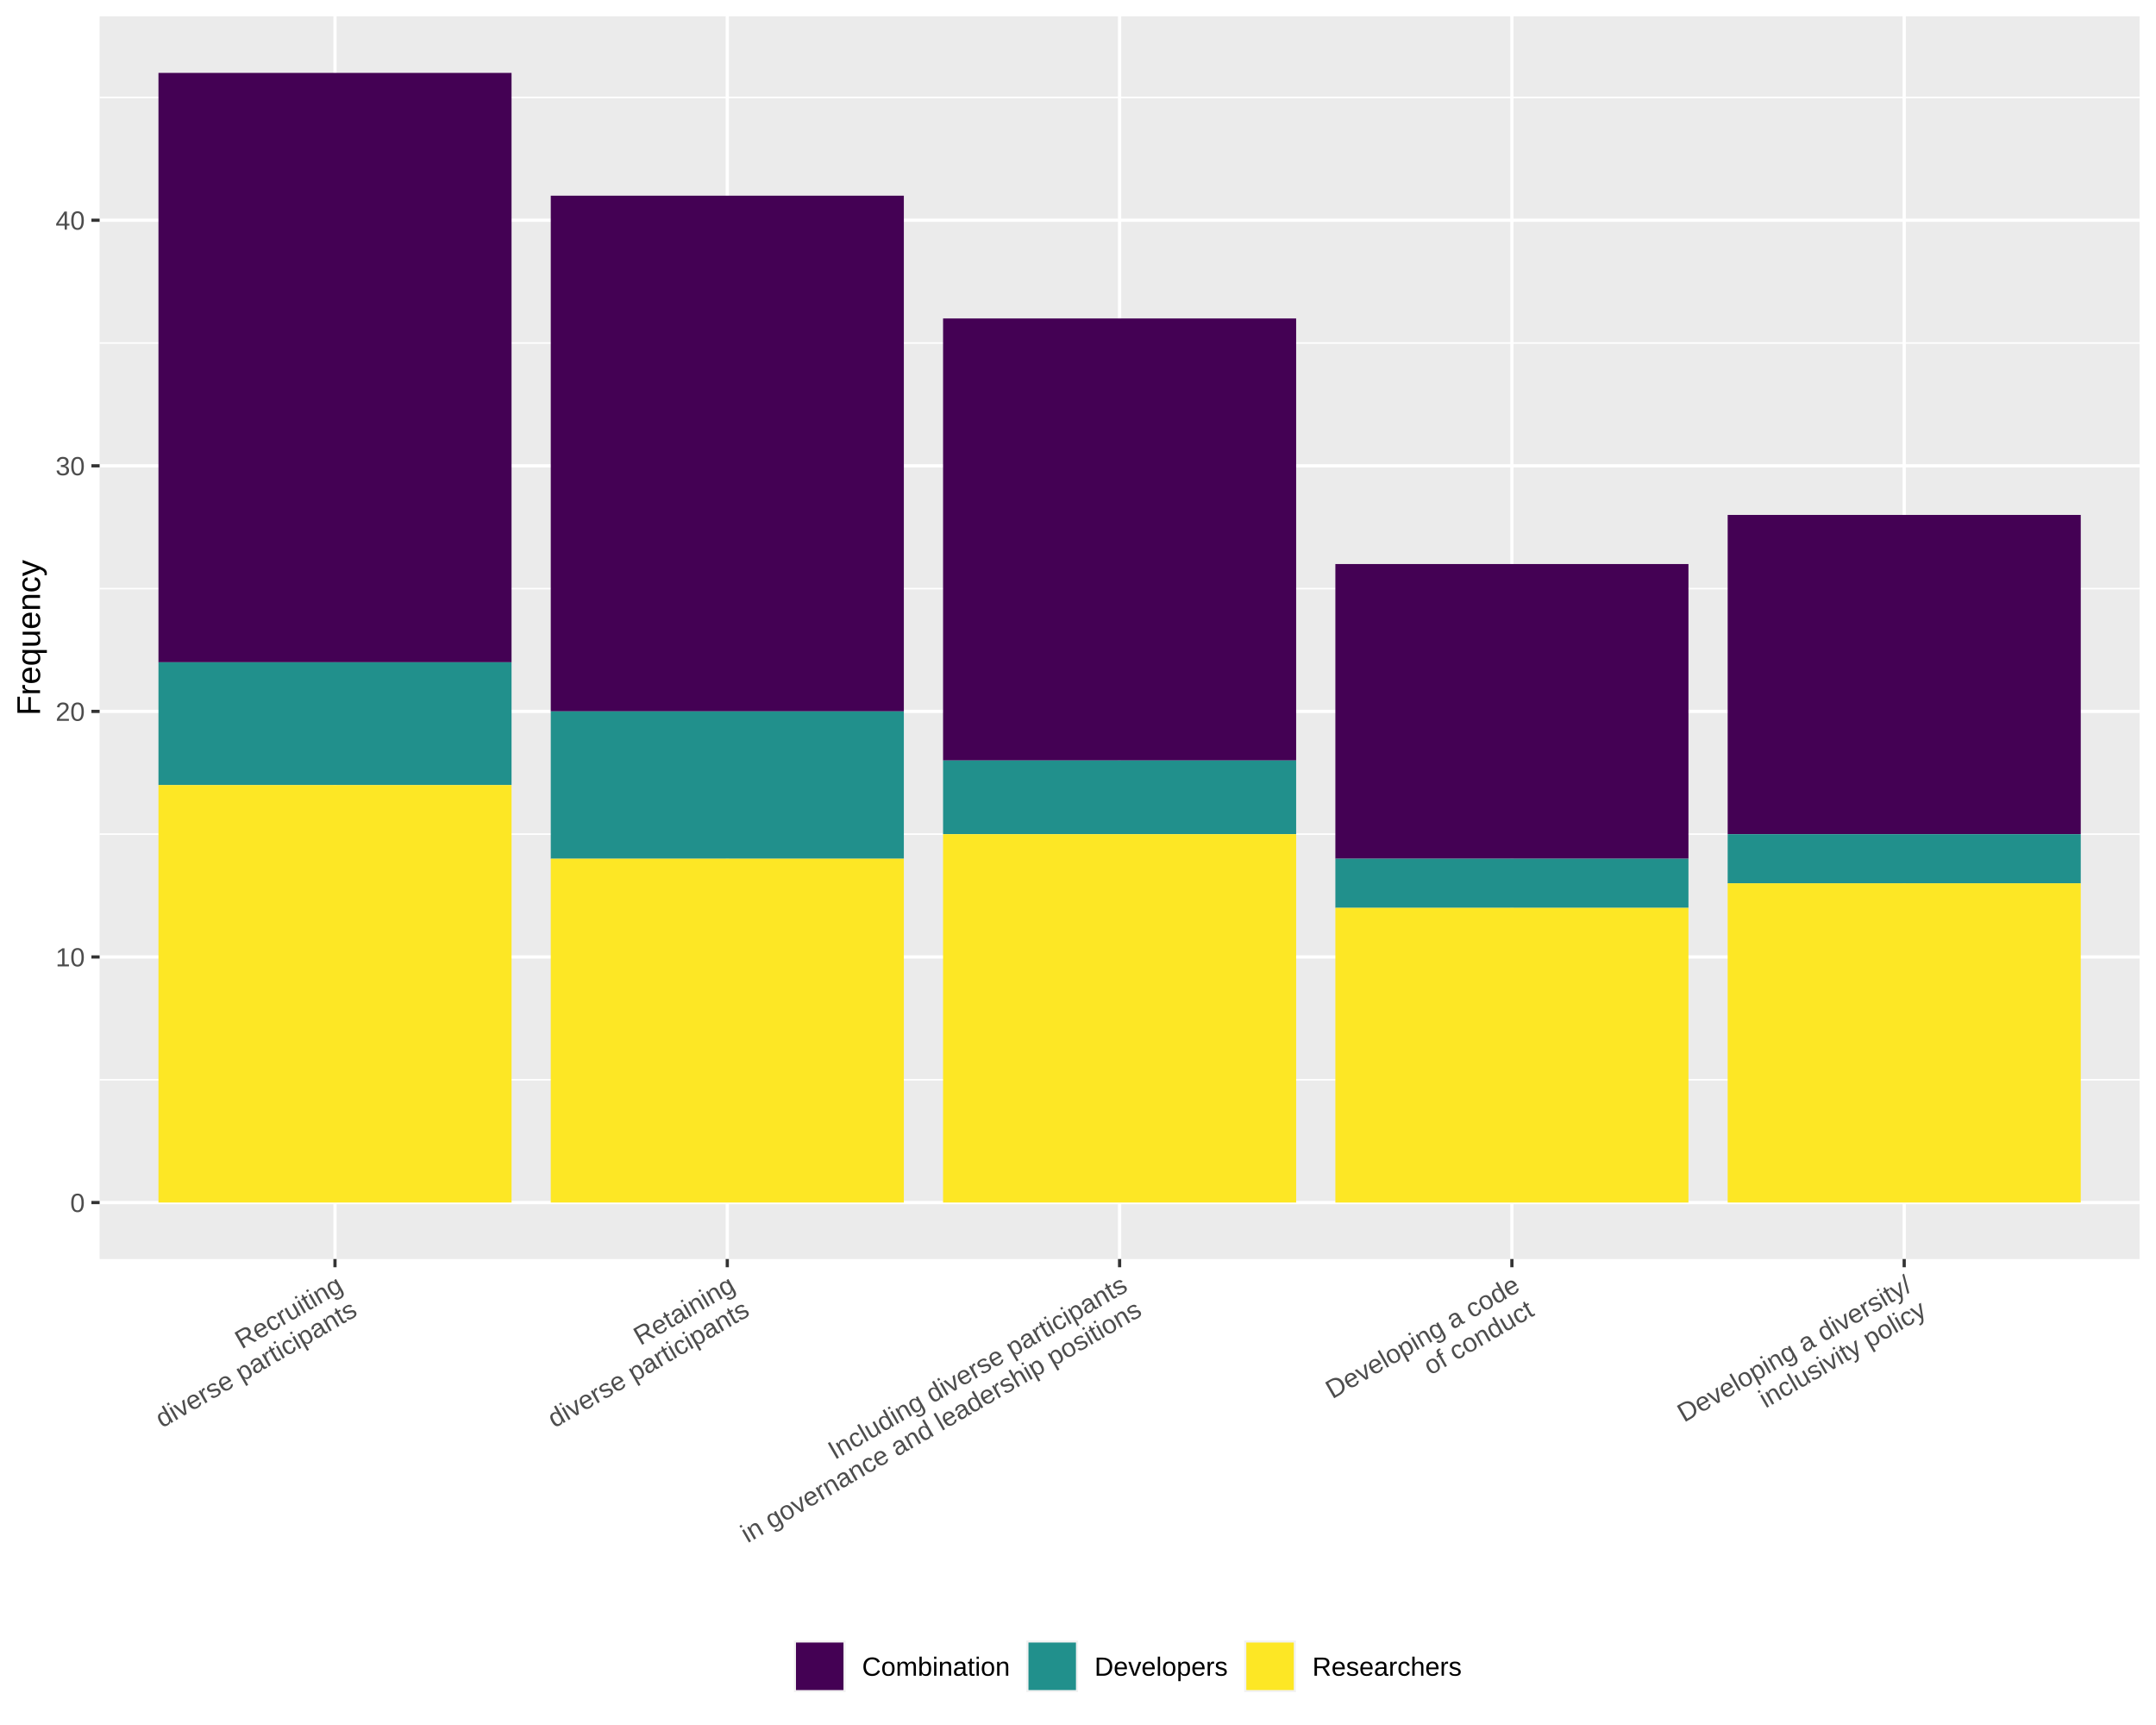
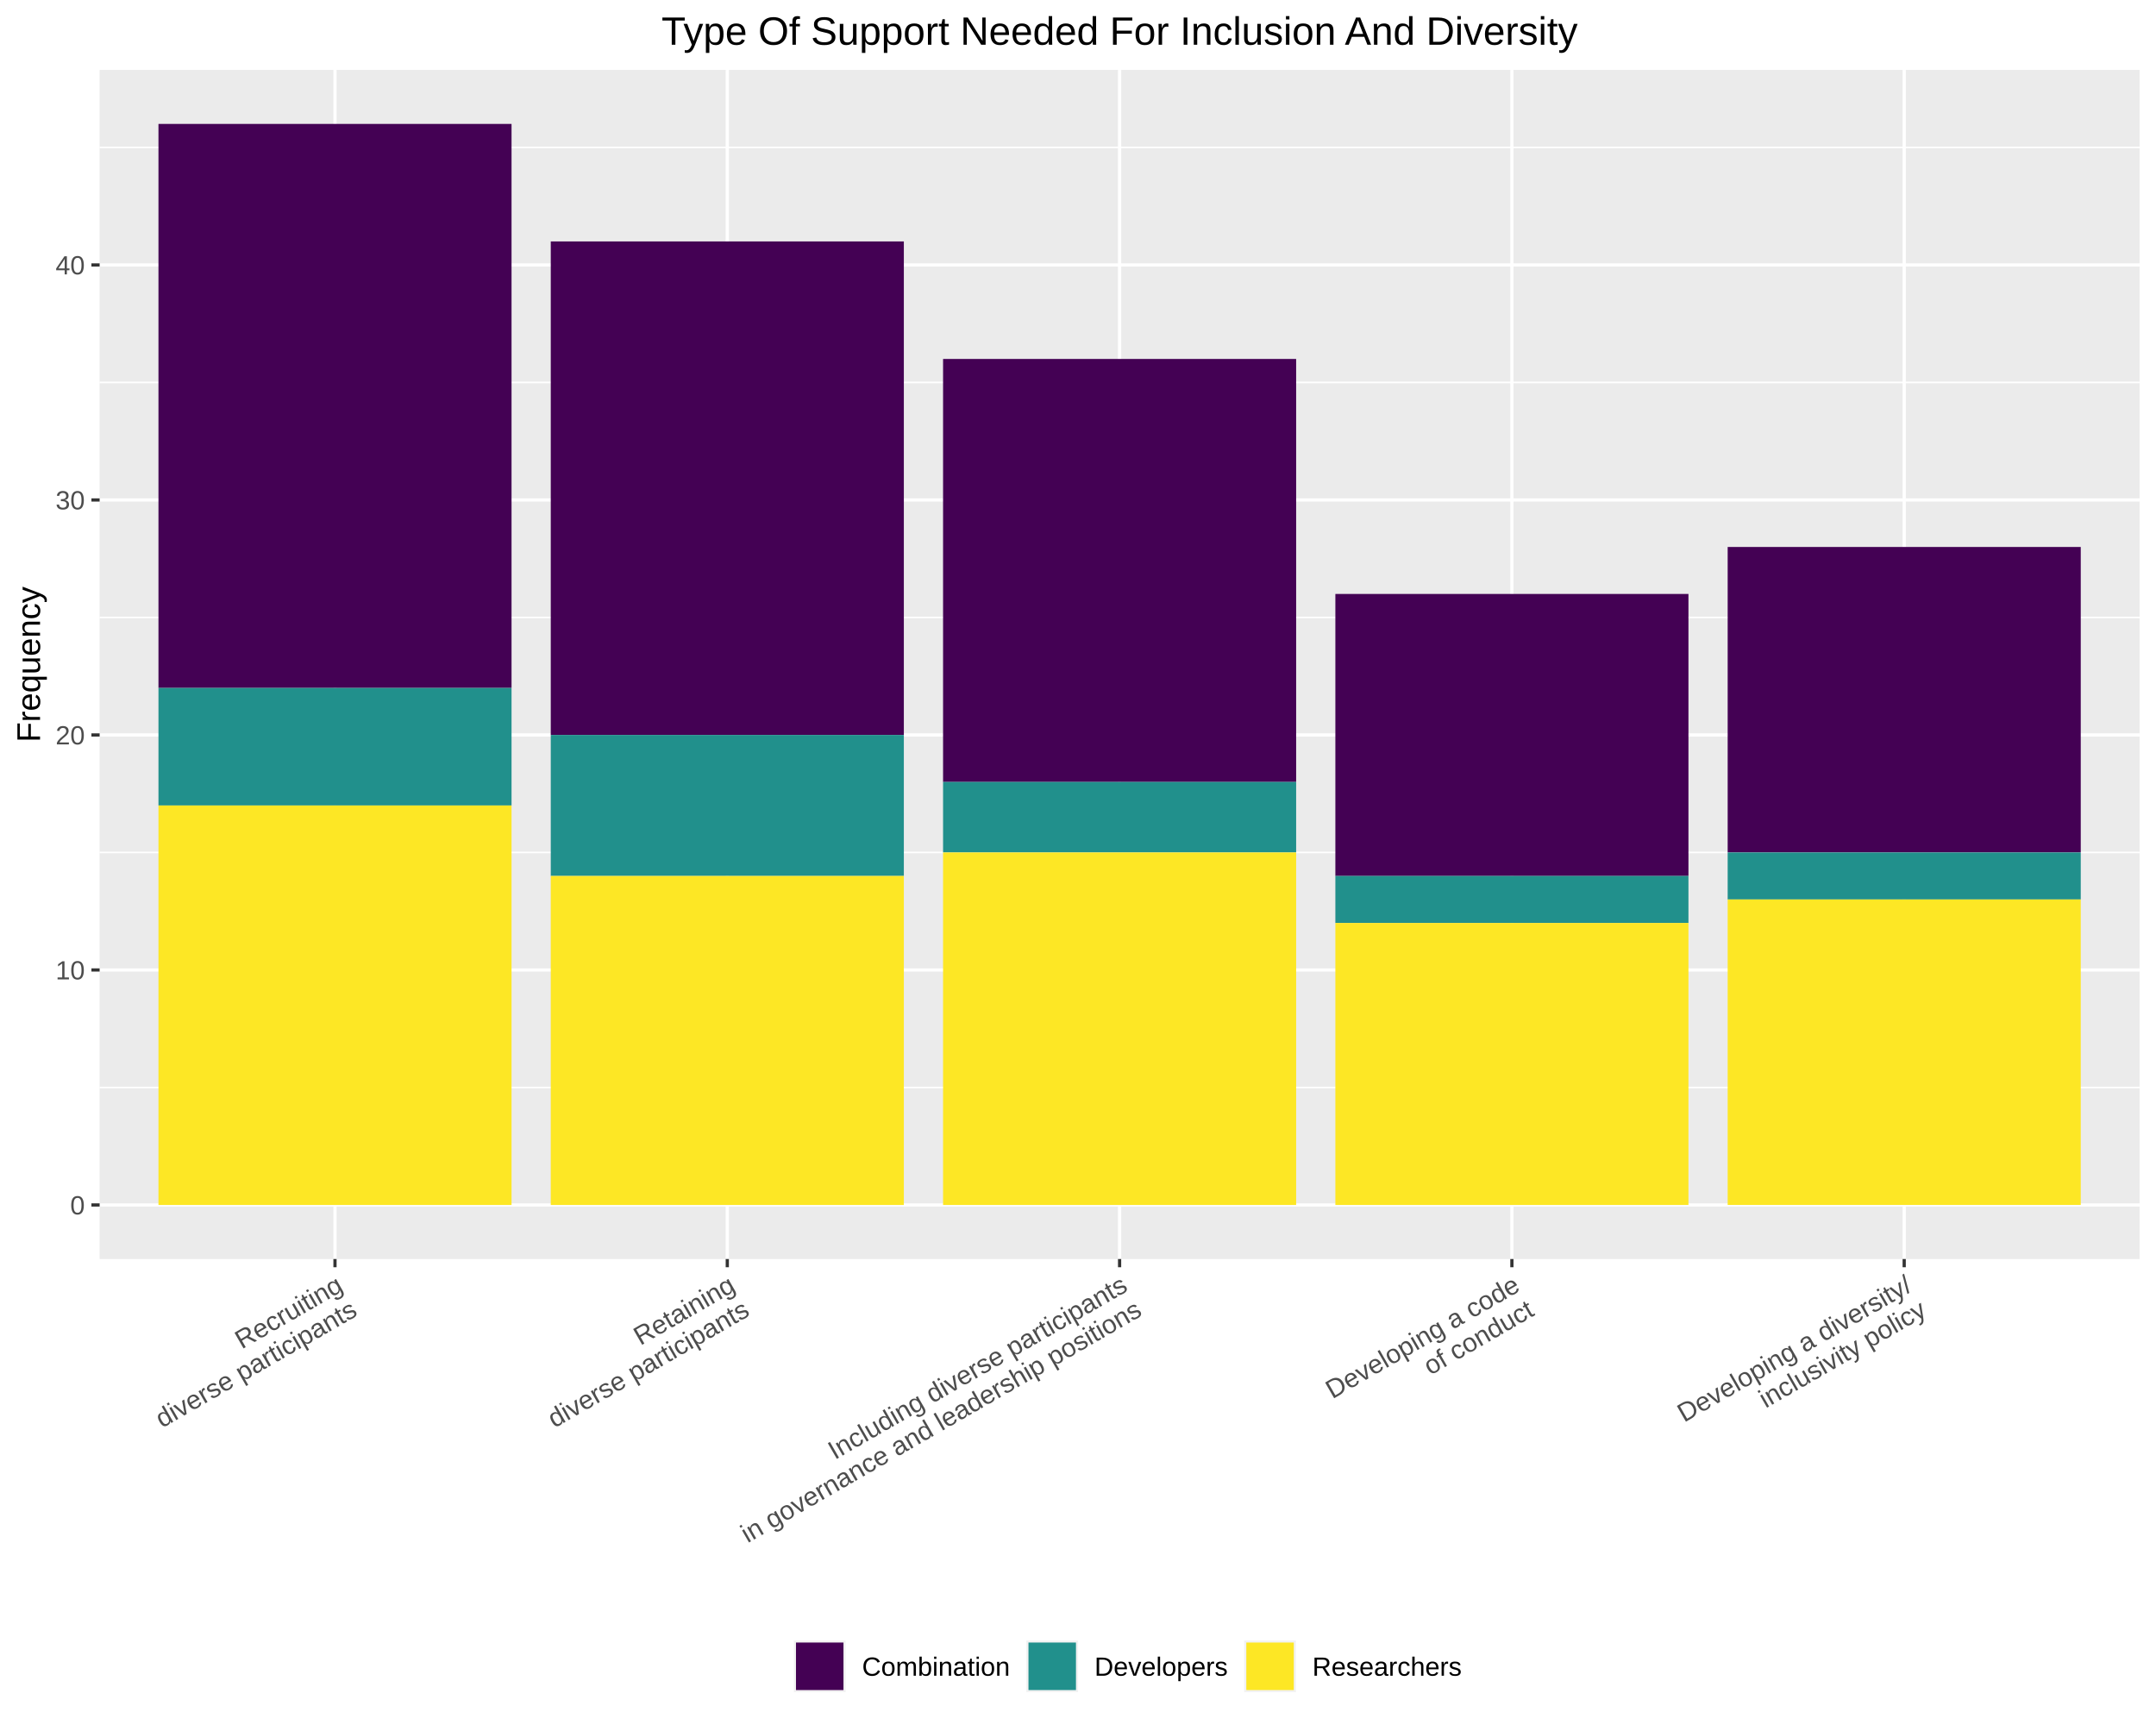
<svg xmlns="http://www.w3.org/2000/svg" class="svglite" width="720.00pt" height="576.00pt" viewBox="0 0 720.00 576.00">
  <defs>
    <style type="text/css">
    .svglite line, .svglite polyline, .svglite polygon, .svglite path, .svglite rect, .svglite circle {
      fill: none;
      stroke: #000000;
      stroke-linecap: round;
      stroke-linejoin: round;
      stroke-miterlimit: 10.00;
    }
    .svglite text {
      white-space: pre;
    }
  </style>
  </defs>
  <rect width="100%" height="100%" style="stroke: none; fill: #FFFFFF;" />
  <defs>
    <clipPath id="cpMC4wMHw3MjAuMDB8MC4wMHw1NzYuMDA=">
      <rect x="0.00" y="0.00" width="720.00" height="576.00" />
    </clipPath>
  </defs>
  <g clip-path="url(#cpMC4wMHw3MjAuMDB8MC4wMHw1NzYuMDA=)">
    <rect x="0.00" y="0.00" width="720.00" height="576.00" style="stroke-width: 1.07; stroke: #FFFFFF; fill: #FFFFFF;" />
  </g>
  <defs>
-     <clipPath id="cpMzMuMjd8NzE0LjUyfDUuNDh8NDIwLjQx">
-       <rect x="33.27" y="5.48" width="681.25" height="414.93" />
+     <clipPath id="cpMzMuMjd8NzE0LjUyfDIzLjM0fDQyMC40MQ==">
+       <rect x="33.27" y="23.34" width="681.25" height="397.07" />
    </clipPath>
  </defs>
-   <g clip-path="url(#cpMzMuMjd8NzE0LjUyfDUuNDh8NDIwLjQx)">
-     <rect x="33.27" y="5.48" width="681.25" height="414.93" style="stroke-width: 1.07; stroke: none; fill: #EBEBEB;" />
-     <polyline points="33.27,360.55 714.52,360.55 " style="stroke-width: 0.53; stroke: #FFFFFF; stroke-linecap: butt;" />
-     <polyline points="33.27,278.54 714.52,278.54 " style="stroke-width: 0.53; stroke: #FFFFFF; stroke-linecap: butt;" />
-     <polyline points="33.27,196.54 714.52,196.54 " style="stroke-width: 0.53; stroke: #FFFFFF; stroke-linecap: butt;" />
-     <polyline points="33.27,114.54 714.52,114.54 " style="stroke-width: 0.53; stroke: #FFFFFF; stroke-linecap: butt;" />
-     <polyline points="33.27,32.54 714.52,32.54 " style="stroke-width: 0.53; stroke: #FFFFFF; stroke-linecap: butt;" />
-     <polyline points="33.27,401.55 714.52,401.55 " style="stroke-width: 1.07; stroke: #FFFFFF; stroke-linecap: butt;" />
-     <polyline points="33.27,319.55 714.52,319.55 " style="stroke-width: 1.07; stroke: #FFFFFF; stroke-linecap: butt;" />
-     <polyline points="33.27,237.54 714.52,237.54 " style="stroke-width: 1.07; stroke: #FFFFFF; stroke-linecap: butt;" />
-     <polyline points="33.27,155.54 714.52,155.54 " style="stroke-width: 1.07; stroke: #FFFFFF; stroke-linecap: butt;" />
-     <polyline points="33.27,73.54 714.52,73.54 " style="stroke-width: 1.07; stroke: #FFFFFF; stroke-linecap: butt;" />
-     <polyline points="111.87,420.41 111.87,5.48 " style="stroke-width: 1.07; stroke: #FFFFFF; stroke-linecap: butt;" />
-     <polyline points="242.88,420.41 242.88,5.48 " style="stroke-width: 1.07; stroke: #FFFFFF; stroke-linecap: butt;" />
-     <polyline points="373.89,420.41 373.89,5.48 " style="stroke-width: 1.07; stroke: #FFFFFF; stroke-linecap: butt;" />
-     <polyline points="504.90,420.41 504.90,5.48 " style="stroke-width: 1.07; stroke: #FFFFFF; stroke-linecap: butt;" />
-     <polyline points="635.91,420.41 635.91,5.48 " style="stroke-width: 1.07; stroke: #FFFFFF; stroke-linecap: butt;" />
-     <rect x="52.92" y="24.34" width="117.91" height="196.80" style="stroke-width: 1.07; stroke: none; stroke-linecap: square; stroke-linejoin: miter; fill: #440154;" />
-     <rect x="52.92" y="221.14" width="117.91" height="41.00" style="stroke-width: 1.07; stroke: none; stroke-linecap: square; stroke-linejoin: miter; fill: #21908C;" />
-     <rect x="52.92" y="262.14" width="117.91" height="139.40" style="stroke-width: 1.07; stroke: none; stroke-linecap: square; stroke-linejoin: miter; fill: #FDE725;" />
-     <rect x="183.93" y="65.34" width="117.91" height="172.20" style="stroke-width: 1.07; stroke: none; stroke-linecap: square; stroke-linejoin: miter; fill: #440154;" />
-     <rect x="183.93" y="237.54" width="117.91" height="49.20" style="stroke-width: 1.07; stroke: none; stroke-linecap: square; stroke-linejoin: miter; fill: #21908C;" />
-     <rect x="183.93" y="286.74" width="117.91" height="114.80" style="stroke-width: 1.07; stroke: none; stroke-linecap: square; stroke-linejoin: miter; fill: #FDE725;" />
-     <rect x="314.94" y="106.34" width="117.91" height="147.60" style="stroke-width: 1.07; stroke: none; stroke-linecap: square; stroke-linejoin: miter; fill: #440154;" />
-     <rect x="314.94" y="253.94" width="117.91" height="24.60" style="stroke-width: 1.07; stroke: none; stroke-linecap: square; stroke-linejoin: miter; fill: #21908C;" />
-     <rect x="314.94" y="278.54" width="117.91" height="123.00" style="stroke-width: 1.07; stroke: none; stroke-linecap: square; stroke-linejoin: miter; fill: #FDE725;" />
-     <rect x="445.95" y="188.34" width="117.91" height="98.40" style="stroke-width: 1.07; stroke: none; stroke-linecap: square; stroke-linejoin: miter; fill: #440154;" />
-     <rect x="445.95" y="286.74" width="117.91" height="16.40" style="stroke-width: 1.07; stroke: none; stroke-linecap: square; stroke-linejoin: miter; fill: #21908C;" />
-     <rect x="445.95" y="303.15" width="117.91" height="98.40" style="stroke-width: 1.07; stroke: none; stroke-linecap: square; stroke-linejoin: miter; fill: #FDE725;" />
-     <rect x="576.96" y="171.94" width="117.91" height="106.60" style="stroke-width: 1.07; stroke: none; stroke-linecap: square; stroke-linejoin: miter; fill: #440154;" />
-     <rect x="576.96" y="278.54" width="117.91" height="16.40" style="stroke-width: 1.07; stroke: none; stroke-linecap: square; stroke-linejoin: miter; fill: #21908C;" />
-     <rect x="576.96" y="294.94" width="117.91" height="106.60" style="stroke-width: 1.07; stroke: none; stroke-linecap: square; stroke-linejoin: miter; fill: #FDE725;" />
+   <g clip-path="url(#cpMzMuMjd8NzE0LjUyfDIzLjM0fDQyMC40MQ==)">
+     <rect x="33.27" y="23.34" width="681.25" height="397.07" style="stroke-width: 1.07; stroke: none; fill: #EBEBEB;" />
+     <polyline points="33.27,363.12 714.52,363.12 " style="stroke-width: 0.53; stroke: #FFFFFF; stroke-linecap: butt;" />
+     <polyline points="33.27,284.65 714.52,284.65 " style="stroke-width: 0.53; stroke: #FFFFFF; stroke-linecap: butt;" />
+     <polyline points="33.27,206.18 714.52,206.18 " style="stroke-width: 0.53; stroke: #FFFFFF; stroke-linecap: butt;" />
+     <polyline points="33.27,127.70 714.52,127.70 " style="stroke-width: 0.53; stroke: #FFFFFF; stroke-linecap: butt;" />
+     <polyline points="33.27,49.23 714.52,49.23 " style="stroke-width: 0.53; stroke: #FFFFFF; stroke-linecap: butt;" />
+     <polyline points="33.27,402.36 714.52,402.36 " style="stroke-width: 1.07; stroke: #FFFFFF; stroke-linecap: butt;" />
+     <polyline points="33.27,323.89 714.52,323.89 " style="stroke-width: 1.07; stroke: #FFFFFF; stroke-linecap: butt;" />
+     <polyline points="33.27,245.41 714.52,245.41 " style="stroke-width: 1.07; stroke: #FFFFFF; stroke-linecap: butt;" />
+     <polyline points="33.27,166.94 714.52,166.94 " style="stroke-width: 1.07; stroke: #FFFFFF; stroke-linecap: butt;" />
+     <polyline points="33.27,88.47 714.52,88.47 " style="stroke-width: 1.07; stroke: #FFFFFF; stroke-linecap: butt;" />
+     <polyline points="111.87,420.41 111.87,23.34 " style="stroke-width: 1.07; stroke: #FFFFFF; stroke-linecap: butt;" />
+     <polyline points="242.88,420.41 242.88,23.34 " style="stroke-width: 1.07; stroke: #FFFFFF; stroke-linecap: butt;" />
+     <polyline points="373.89,420.41 373.89,23.34 " style="stroke-width: 1.07; stroke: #FFFFFF; stroke-linecap: butt;" />
+     <polyline points="504.90,420.41 504.90,23.34 " style="stroke-width: 1.07; stroke: #FFFFFF; stroke-linecap: butt;" />
+     <polyline points="635.91,420.41 635.91,23.34 " style="stroke-width: 1.07; stroke: #FFFFFF; stroke-linecap: butt;" />
+     <rect x="52.92" y="41.38" width="117.91" height="188.33" style="stroke-width: 1.07; stroke: none; stroke-linecap: square; stroke-linejoin: miter; fill: #440154;" />
+     <rect x="52.92" y="229.72" width="117.91" height="39.24" style="stroke-width: 1.07; stroke: none; stroke-linecap: square; stroke-linejoin: miter; fill: #21908C;" />
+     <rect x="52.92" y="268.96" width="117.91" height="133.40" style="stroke-width: 1.07; stroke: none; stroke-linecap: square; stroke-linejoin: miter; fill: #FDE725;" />
+     <rect x="183.93" y="80.62" width="117.91" height="164.79" style="stroke-width: 1.07; stroke: none; stroke-linecap: square; stroke-linejoin: miter; fill: #440154;" />
+     <rect x="183.93" y="245.41" width="117.91" height="47.08" style="stroke-width: 1.07; stroke: none; stroke-linecap: square; stroke-linejoin: miter; fill: #21908C;" />
+     <rect x="183.93" y="292.50" width="117.91" height="109.86" style="stroke-width: 1.07; stroke: none; stroke-linecap: square; stroke-linejoin: miter; fill: #FDE725;" />
+     <rect x="314.94" y="119.86" width="117.91" height="141.25" style="stroke-width: 1.07; stroke: none; stroke-linecap: square; stroke-linejoin: miter; fill: #440154;" />
+     <rect x="314.94" y="261.11" width="117.91" height="23.54" style="stroke-width: 1.07; stroke: none; stroke-linecap: square; stroke-linejoin: miter; fill: #21908C;" />
+     <rect x="314.94" y="284.65" width="117.91" height="117.71" style="stroke-width: 1.07; stroke: none; stroke-linecap: square; stroke-linejoin: miter; fill: #FDE725;" />
+     <rect x="445.95" y="198.33" width="117.91" height="94.17" style="stroke-width: 1.07; stroke: none; stroke-linecap: square; stroke-linejoin: miter; fill: #440154;" />
+     <rect x="445.95" y="292.50" width="117.91" height="15.69" style="stroke-width: 1.07; stroke: none; stroke-linecap: square; stroke-linejoin: miter; fill: #21908C;" />
+     <rect x="445.95" y="308.19" width="117.91" height="94.17" style="stroke-width: 1.07; stroke: none; stroke-linecap: square; stroke-linejoin: miter; fill: #FDE725;" />
+     <rect x="576.96" y="182.64" width="117.91" height="102.01" style="stroke-width: 1.07; stroke: none; stroke-linecap: square; stroke-linejoin: miter; fill: #440154;" />
+     <rect x="576.96" y="284.65" width="117.91" height="15.69" style="stroke-width: 1.07; stroke: none; stroke-linecap: square; stroke-linejoin: miter; fill: #21908C;" />
+     <rect x="576.96" y="300.34" width="117.91" height="102.01" style="stroke-width: 1.07; stroke: none; stroke-linecap: square; stroke-linejoin: miter; fill: #FDE725;" />
  </g>
  <g clip-path="url(#cpMC4wMHw3MjAuMDB8MC4wMHw1NzYuMDA=)">
-     <text x="28.34" y="404.70" text-anchor="end" style="font-size: 8.80px;fill: #4D4D4D; font-family: &quot;Arial&quot;;" textLength="4.90px" lengthAdjust="spacingAndGlyphs">0</text>
-     <text x="28.34" y="322.70" text-anchor="end" style="font-size: 8.80px;fill: #4D4D4D; font-family: &quot;Arial&quot;;" textLength="9.79px" lengthAdjust="spacingAndGlyphs">10</text>
-     <text x="28.34" y="240.70" text-anchor="end" style="font-size: 8.80px;fill: #4D4D4D; font-family: &quot;Arial&quot;;" textLength="9.79px" lengthAdjust="spacingAndGlyphs">20</text>
-     <text x="28.34" y="158.70" text-anchor="end" style="font-size: 8.80px;fill: #4D4D4D; font-family: &quot;Arial&quot;;" textLength="9.79px" lengthAdjust="spacingAndGlyphs">30</text>
-     <text x="28.34" y="76.69" text-anchor="end" style="font-size: 8.80px;fill: #4D4D4D; font-family: &quot;Arial&quot;;" textLength="9.79px" lengthAdjust="spacingAndGlyphs">40</text>
-     <polyline points="30.53,401.55 33.27,401.55 " style="stroke-width: 1.07; stroke: #333333; stroke-linecap: butt;" />
-     <polyline points="30.53,319.55 33.27,319.55 " style="stroke-width: 1.07; stroke: #333333; stroke-linecap: butt;" />
-     <polyline points="30.53,237.54 33.27,237.54 " style="stroke-width: 1.07; stroke: #333333; stroke-linecap: butt;" />
-     <polyline points="30.53,155.54 33.27,155.54 " style="stroke-width: 1.07; stroke: #333333; stroke-linecap: butt;" />
-     <polyline points="30.53,73.54 33.27,73.54 " style="stroke-width: 1.07; stroke: #333333; stroke-linecap: butt;" />
+     <text x="28.34" y="405.51" text-anchor="end" style="font-size: 8.80px;fill: #4D4D4D; font-family: &quot;Arial&quot;;" textLength="4.90px" lengthAdjust="spacingAndGlyphs">0</text>
+     <text x="28.34" y="327.04" text-anchor="end" style="font-size: 8.80px;fill: #4D4D4D; font-family: &quot;Arial&quot;;" textLength="9.79px" lengthAdjust="spacingAndGlyphs">10</text>
+     <text x="28.34" y="248.57" text-anchor="end" style="font-size: 8.80px;fill: #4D4D4D; font-family: &quot;Arial&quot;;" textLength="9.79px" lengthAdjust="spacingAndGlyphs">20</text>
+     <text x="28.34" y="170.09" text-anchor="end" style="font-size: 8.80px;fill: #4D4D4D; font-family: &quot;Arial&quot;;" textLength="9.79px" lengthAdjust="spacingAndGlyphs">30</text>
+     <text x="28.34" y="91.62" text-anchor="end" style="font-size: 8.80px;fill: #4D4D4D; font-family: &quot;Arial&quot;;" textLength="9.79px" lengthAdjust="spacingAndGlyphs">40</text>
+     <polyline points="30.53,402.36 33.27,402.36 " style="stroke-width: 1.07; stroke: #333333; stroke-linecap: butt;" />
+     <polyline points="30.53,323.89 33.27,323.89 " style="stroke-width: 1.07; stroke: #333333; stroke-linecap: butt;" />
+     <polyline points="30.53,245.41 33.27,245.41 " style="stroke-width: 1.07; stroke: #333333; stroke-linecap: butt;" />
+     <polyline points="30.53,166.94 33.27,166.94 " style="stroke-width: 1.07; stroke: #333333; stroke-linecap: butt;" />
+     <polyline points="30.53,88.47 33.27,88.47 " style="stroke-width: 1.07; stroke: #333333; stroke-linecap: butt;" />
    <polyline points="111.87,423.15 111.87,420.41 " style="stroke-width: 1.07; stroke: #333333; stroke-linecap: butt;" />
    <polyline points="242.88,423.15 242.88,420.41 " style="stroke-width: 1.07; stroke: #333333; stroke-linecap: butt;" />
    <polyline points="373.89,423.15 373.89,420.41 " style="stroke-width: 1.07; stroke: #333333; stroke-linecap: butt;" />
    <polyline points="504.90,423.15 504.90,420.41 " style="stroke-width: 1.07; stroke: #333333; stroke-linecap: butt;" />
    <polyline points="635.91,423.15 635.91,420.41 " style="stroke-width: 1.07; stroke: #333333; stroke-linecap: butt;" />
    <text transform="translate(115.03,430.80) rotate(-30)" text-anchor="end" style="font-size: 8.80px;fill: #4D4D4D; font-family: &quot;Arial&quot;;" textLength="39.61px" lengthAdjust="spacingAndGlyphs">Recruiting</text>
    <text transform="translate(119.78,439.03) rotate(-30)" text-anchor="end" style="font-size: 8.80px;fill: #4D4D4D; font-family: &quot;Arial&quot;;" textLength="78.24px" lengthAdjust="spacingAndGlyphs"> diverse participants</text>
    <text transform="translate(246.04,430.80) rotate(-30)" text-anchor="end" style="font-size: 8.80px;fill: #4D4D4D; font-family: &quot;Arial&quot;;" textLength="37.17px" lengthAdjust="spacingAndGlyphs">Retaining</text>
    <text transform="translate(250.79,439.03) rotate(-30)" text-anchor="end" style="font-size: 8.80px;fill: #4D4D4D; font-family: &quot;Arial&quot;;" textLength="78.24px" lengthAdjust="spacingAndGlyphs"> diverse participants</text>
    <text transform="translate(377.05,430.80) rotate(-30)" text-anchor="end" style="font-size: 8.80px;fill: #4D4D4D; font-family: &quot;Arial&quot;;" textLength="113.46px" lengthAdjust="spacingAndGlyphs">Including diverse participants</text>
    <text transform="translate(381.80,439.03) rotate(-30)" text-anchor="end" style="font-size: 8.80px;fill: #4D4D4D; font-family: &quot;Arial&quot;;" textLength="155.07px" lengthAdjust="spacingAndGlyphs"> in governance and leadership positions</text>
    <text transform="translate(508.06,430.80) rotate(-30)" text-anchor="end" style="font-size: 8.80px;fill: #4D4D4D; font-family: &quot;Arial&quot;;" textLength="72.89px" lengthAdjust="spacingAndGlyphs">Developing a code</text>
    <text transform="translate(512.81,439.03) rotate(-30)" text-anchor="end" style="font-size: 8.80px;fill: #4D4D4D; font-family: &quot;Arial&quot;;" textLength="43.04px" lengthAdjust="spacingAndGlyphs"> of conduct</text>
    <text transform="translate(639.07,430.80) rotate(-30)" text-anchor="end" style="font-size: 8.80px;fill: #4D4D4D; font-family: &quot;Arial&quot;;" textLength="88.51px" lengthAdjust="spacingAndGlyphs">Developing a diversity/</text>
    <text transform="translate(643.82,439.03) rotate(-30)" text-anchor="end" style="font-size: 8.80px;fill: #4D4D4D; font-family: &quot;Arial&quot;;" textLength="65.01px" lengthAdjust="spacingAndGlyphs"> inclusivity policy</text>
-     <text transform="translate(13.37,212.94) rotate(-90)" text-anchor="middle" style="font-size: 11.00px; font-family: &quot;Arial&quot;;" textLength="51.98px" lengthAdjust="spacingAndGlyphs">Frequency</text>
+     <text transform="translate(13.37,221.87) rotate(-90)" text-anchor="middle" style="font-size: 11.00px; font-family: &quot;Arial&quot;;" textLength="51.98px" lengthAdjust="spacingAndGlyphs">Frequency</text>
    <rect x="254.16" y="542.28" width="239.47" height="28.24" style="stroke-width: 1.07; stroke: none; fill: #FFFFFF;" />
    <rect x="265.12" y="547.76" width="17.28" height="17.28" style="stroke-width: 1.07; stroke: none; fill: #F2F2F2;" />
    <rect x="265.82" y="548.47" width="15.86" height="15.86" style="stroke-width: 1.07; stroke: none; stroke-linecap: square; stroke-linejoin: miter; fill: #440154;" />
    <rect x="342.75" y="547.76" width="17.28" height="17.28" style="stroke-width: 1.07; stroke: none; fill: #F2F2F2;" />
    <rect x="343.46" y="548.47" width="15.86" height="15.86" style="stroke-width: 1.07; stroke: none; stroke-linecap: square; stroke-linejoin: miter; fill: #21908C;" />
    <rect x="415.50" y="547.76" width="17.28" height="17.28" style="stroke-width: 1.07; stroke: none; fill: #F2F2F2;" />
    <rect x="416.21" y="548.47" width="15.86" height="15.86" style="stroke-width: 1.07; stroke: none; stroke-linecap: square; stroke-linejoin: miter; fill: #FDE725;" />
    <text x="287.88" y="559.55" style="font-size: 8.80px; font-family: &quot;Arial&quot;;" textLength="49.40px" lengthAdjust="spacingAndGlyphs">Combination</text>
    <text x="365.51" y="559.55" style="font-size: 8.80px; font-family: &quot;Arial&quot;;" textLength="44.51px" lengthAdjust="spacingAndGlyphs">Developers</text>
    <text x="438.26" y="559.55" style="font-size: 8.80px; font-family: &quot;Arial&quot;;" textLength="49.89px" lengthAdjust="spacingAndGlyphs">Researchers</text>
+     <text x="373.89" y="14.94" text-anchor="middle" style="font-size: 13.20px; font-family: &quot;Arial&quot;;" textLength="307.20px" lengthAdjust="spacingAndGlyphs">Type Of Support Needed For Inclusion And Diversity</text>
  </g>
</svg>
